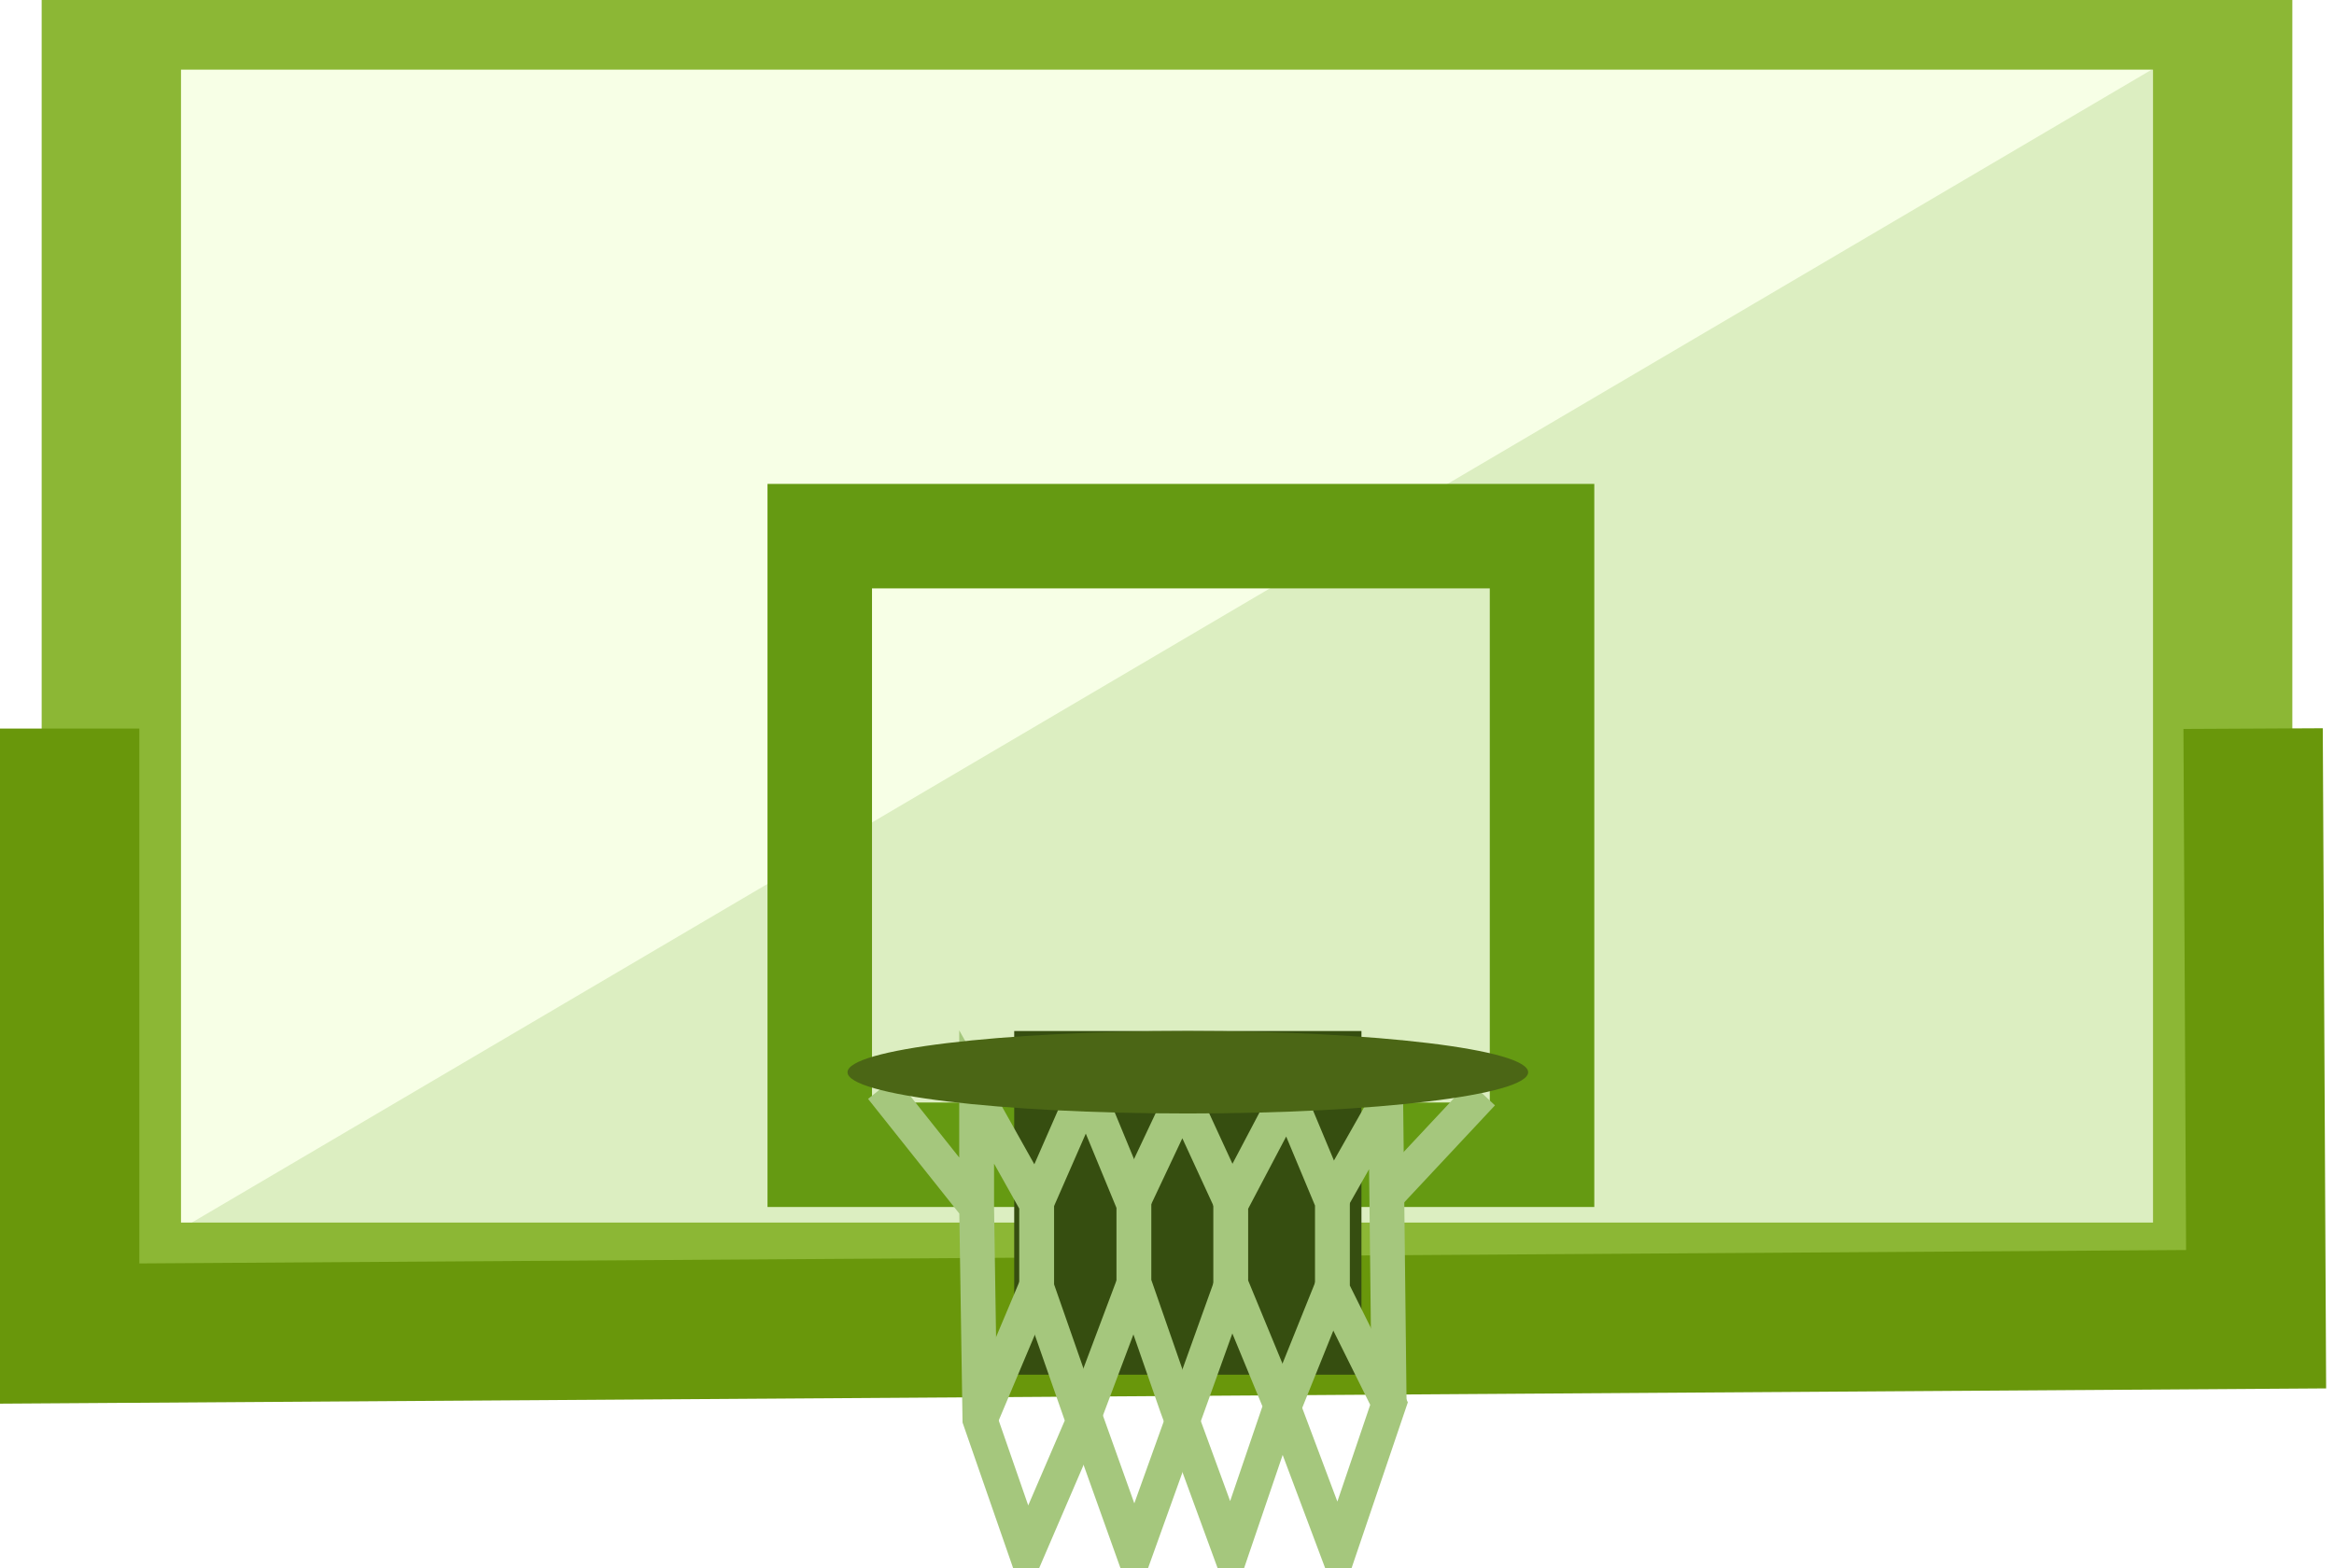
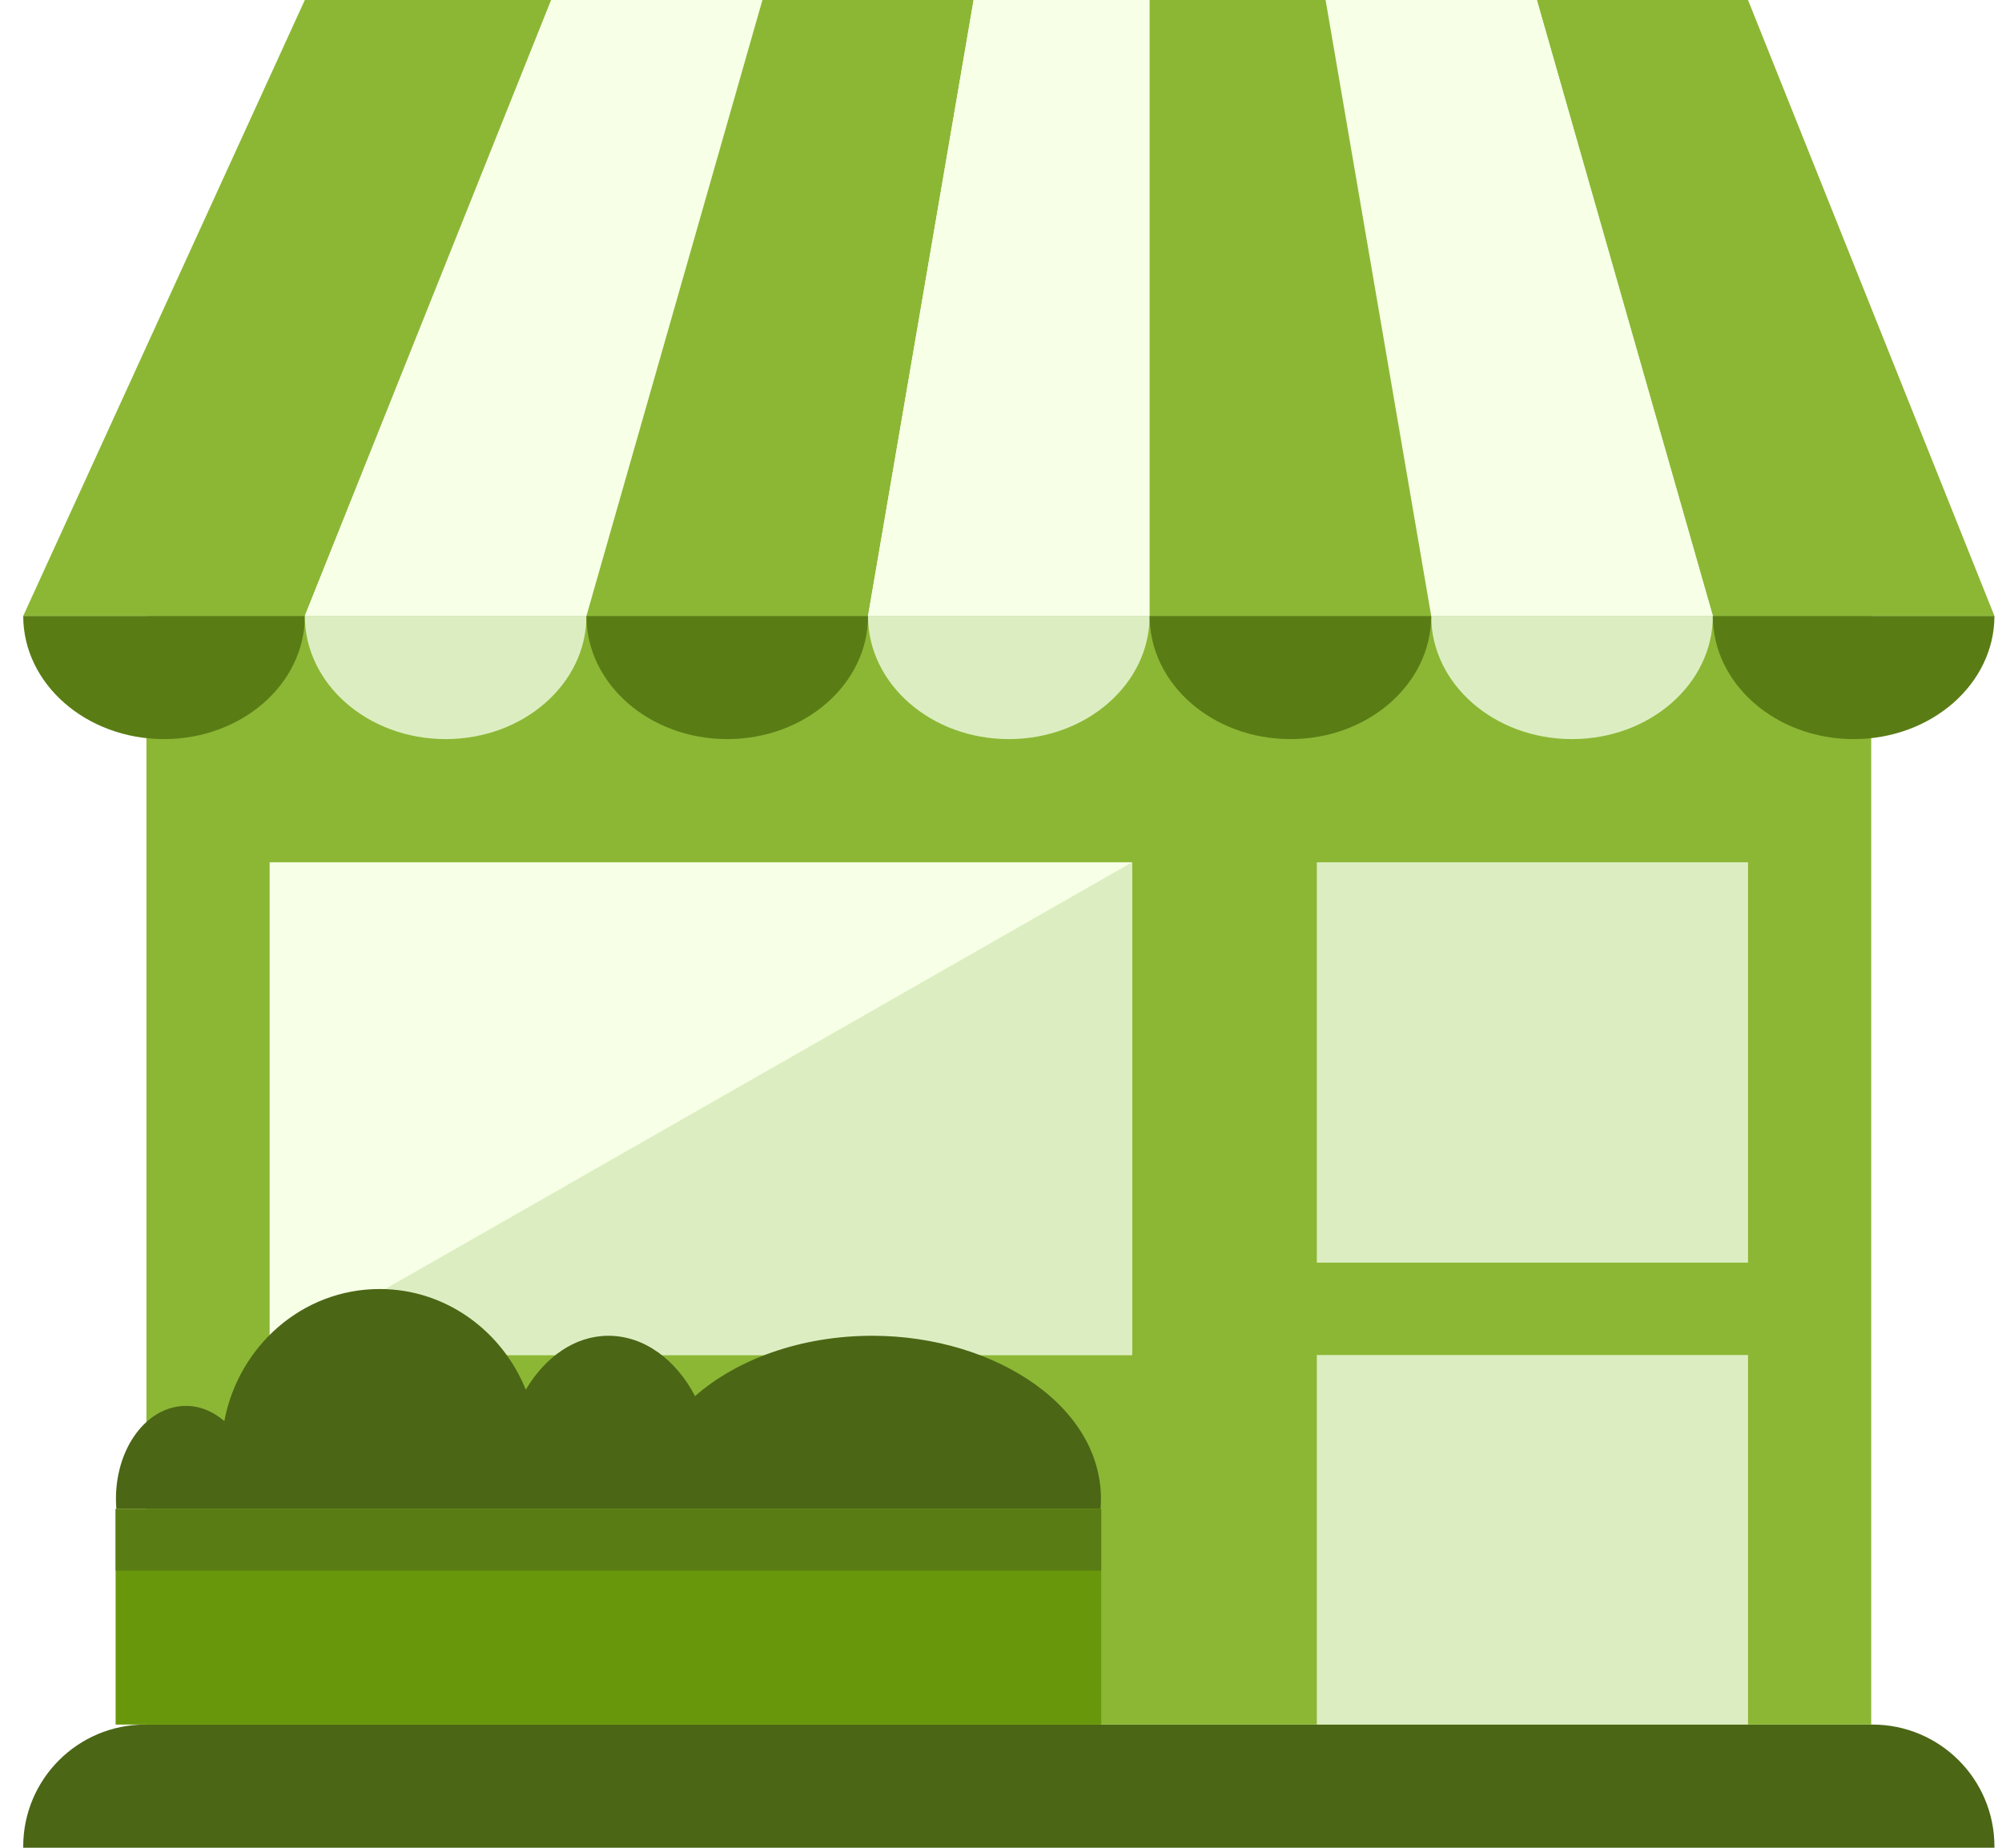
- <svg xmlns="http://www.w3.org/2000/svg" width="67px" height="45px" viewBox="0 0 67 45" version="1.1">
+ <svg xmlns="http://www.w3.org/2000/svg" width="65px" height="60px" viewBox="0 0 65 60" version="1.1">
  <defs />
  <g id="Klickdummy-Moderator" stroke="none" stroke-width="1" fill="none" fill-rule="evenodd">
-     <g id="2.-Ideas-overview" transform="translate(-660, -421)">
-       <g id="Group" transform="translate(662, 421)">
-         <rect id="Rectangle-86" fill="#F7FFE6" x="2.392" y="1.974" width="57.418" height="34.737" />
-         <path d="M59.81,1.974 L59.81,35.526 L2.791,35.526 L59.81,1.974 Z" id="Rectangle-86" fill="#DCEEC1" />
-         <rect id="Rectangle-88" stroke="#659A12" stroke-width="3" x="21.532" y="15.395" width="20.734" height="17.763" />
-         <rect id="Rectangle-88" stroke="#8CB735" stroke-width="4" x="1.196" y="0" width="60.608" height="37.105" />
-         <path d="M4.42683864e-17,20.921 L0,38.292 L62.764,37.88 L62.678,20.921" id="Path-302" stroke="#69970B" stroke-width="4" />
-         <rect id="Rectangle-91" fill="#364E10" x="27.114" y="29.605" width="9.968" height="9.868" />
-         <g id="Icon-Regeln" transform="translate(23.12658, 31.18421)" stroke="#A5C77D">
-           <path d="M0.183,0.058 L2.909,3.484 L3.003,9.574 L4.34,13.423 L5.975,9.624 L4.632,5.781 L4.632,3.389 L2.909,0.315 L2.909,3.546" id="Path-303" />
-           <path d="M3.03,9.532 L4.658,5.669" id="Path-304" />
-           <path d="M4.606,3.4 L6.056,0.089 L7.423,3.4 L7.423,5.651 L8.657,9.198 L10.203,13.418 L11.647,9.181 L10.203,5.683 L10.203,3.4 L11.847,0.278 L13.122,3.332 L13.122,5.847 L14.747,9.118 L13.288,13.418 L11.647,9.047" id="Path-305" />
-           <path d="M7.386,3.355 L8.819,0.317 L10.219,3.355" id="Path-306" />
-           <path d="M13.137,3.204 L14.653,0.529 L14.751,9.123" id="Path-307" />
-           <path d="M10.233,5.671 L7.434,13.466 L5.98,9.397" id="Path-308" />
-           <path d="M6.018,9.413 L7.444,5.62" id="Path-309" />
-           <path d="M11.726,9.217 L13.123,5.746" id="Path-310" />
-           <path d="M14.705,3.12 L17.423,0.214" id="Path-312" />
-         </g>
-         <rect id="Rectangle-90" fill="#4B6615" x="22.329" y="29.605" width="19.538" height="2.368" rx="100" />
+     <g id="2.-Ideas-overview" transform="translate(-618, -327)">
+       <g id="Group" transform="translate(618, 327)">
+         <path d="M64.754,60 L0.754,60 L0.754,59.96 C0.754,57.773 2.527,56 4.714,56 L60.794,56 C62.981,56 64.754,57.773 64.754,59.96 L64.754,60 Z" id="Fill-308" fill="#4B6615" />
+         <polygon id="Fill-309" fill="#8CB735" points="60.754 20 4.754 20 4.754 56 60.754 56" />
+         <path d="M9.897,20 C9.897,22.209 7.85,24 5.325,24 C2.801,24 0.754,22.209 0.754,20 L9.897,20 Z" id="Fill-310" fill="#5A7C15" />
+         <path d="M19.04,20 C19.04,22.209 16.993,24 14.469,24 C11.944,24 9.897,22.209 9.897,20 L19.04,20 Z" id="Fill-311" fill="#DCEEC1" />
+         <path d="M28.183,20 C28.183,22.209 26.136,24 23.611,24 C21.087,24 19.04,22.209 19.04,20 L28.183,20 Z" id="Fill-312" fill="#5A7C15" />
+         <path d="M37.325,20 C37.325,22.209 35.278,24 32.754,24 C30.229,24 28.182,22.209 28.182,20 L37.325,20 Z" id="Fill-313" fill="#DCEEC1" />
+         <path d="M55.611,20 C55.611,22.209 53.564,24 51.04,24 C48.515,24 46.468,22.209 46.468,20 L55.611,20 Z" id="Fill-314" fill="#DCEEC1" />
+         <path d="M46.468,20 C46.468,22.209 44.421,24 41.897,24 C39.372,24 37.325,22.209 37.325,20 L46.468,20 Z" id="Fill-315" fill="#5A7C15" />
+         <path d="M64.754,20 C64.754,22.209 62.707,24 60.183,24 C57.658,24 55.611,22.209 55.611,20 L64.754,20 Z" id="Fill-316" fill="#5A7C15" />
+         <polygon id="Fill-317" fill="#8CB735" points="0.754 20 9.897 20 17.897 0 9.897 0" />
+         <polygon id="Fill-318" fill="#F7FFE6" points="9.897 20 19.04 20 24.754 0 17.897 0" />
+         <polygon id="Fill-319" fill="#8CB735" points="19.04 20 28.183 20 31.611 0 24.754 0" />
+         <polygon id="Fill-320" fill="#F7FFE6" points="28.183 20 37.326 20 37.326 0 31.611 0" />
+         <polygon id="Fill-321" fill="#8CB735" points="64.754 20 55.611 20 49.897 0 56.754 0" />
+         <polygon id="Fill-322" fill="#F7FFE6" points="55.611 20 46.468 20 43.04 0 49.897 0" />
+         <polygon id="Fill-323" fill="#8CB735" points="46.468 20 37.325 20 37.325 0 43.039 0" />
+         <polygon id="Fill-324" fill="#F7FFE6" points="36.754 44 8.754 44 8.754 28 36.754 28" />
+         <polygon id="Fill-325" fill="#DCEEC1" points="36.754 44 8.754 44 36.754 28" />
+         <polygon id="Fill-326" fill="#DCEEC1" points="56.754 28 42.754 28 42.754 41 56.754 41" />
+         <polygon id="Fill-327" fill="#DCEEC1" points="56.754 44 42.754 44 42.754 56 56.754 56" />
+         <path d="M35.732,49 C35.992,45.742 32.327,43.375 28.325,43.375 C26.002,43.375 23.929,44.139 22.567,45.334 C21.947,44.152 20.92,43.375 19.754,43.375 C18.661,43.375 17.699,44.067 17.071,45.125 C16.295,43.207 14.464,41.857 12.325,41.857 C9.825,41.857 7.745,43.702 7.283,46.145 C6.924,45.835 6.499,45.652 6.04,45.652 C4.685,45.652 3.634,47.192 3.778,49 L35.732,49 Z" id="Fill-328" fill="#4B6615" />
+         <polygon id="Fill-329" fill="#69970B" points="35.754 56 3.754 56 3.754 49 35.754 49" />
+         <polygon id="Fill-330" fill="#5A7C14" points="35.754 51 3.754 51 3.754 49 28.695 49 35.754 49" />
      </g>
    </g>
  </g>
</svg>
